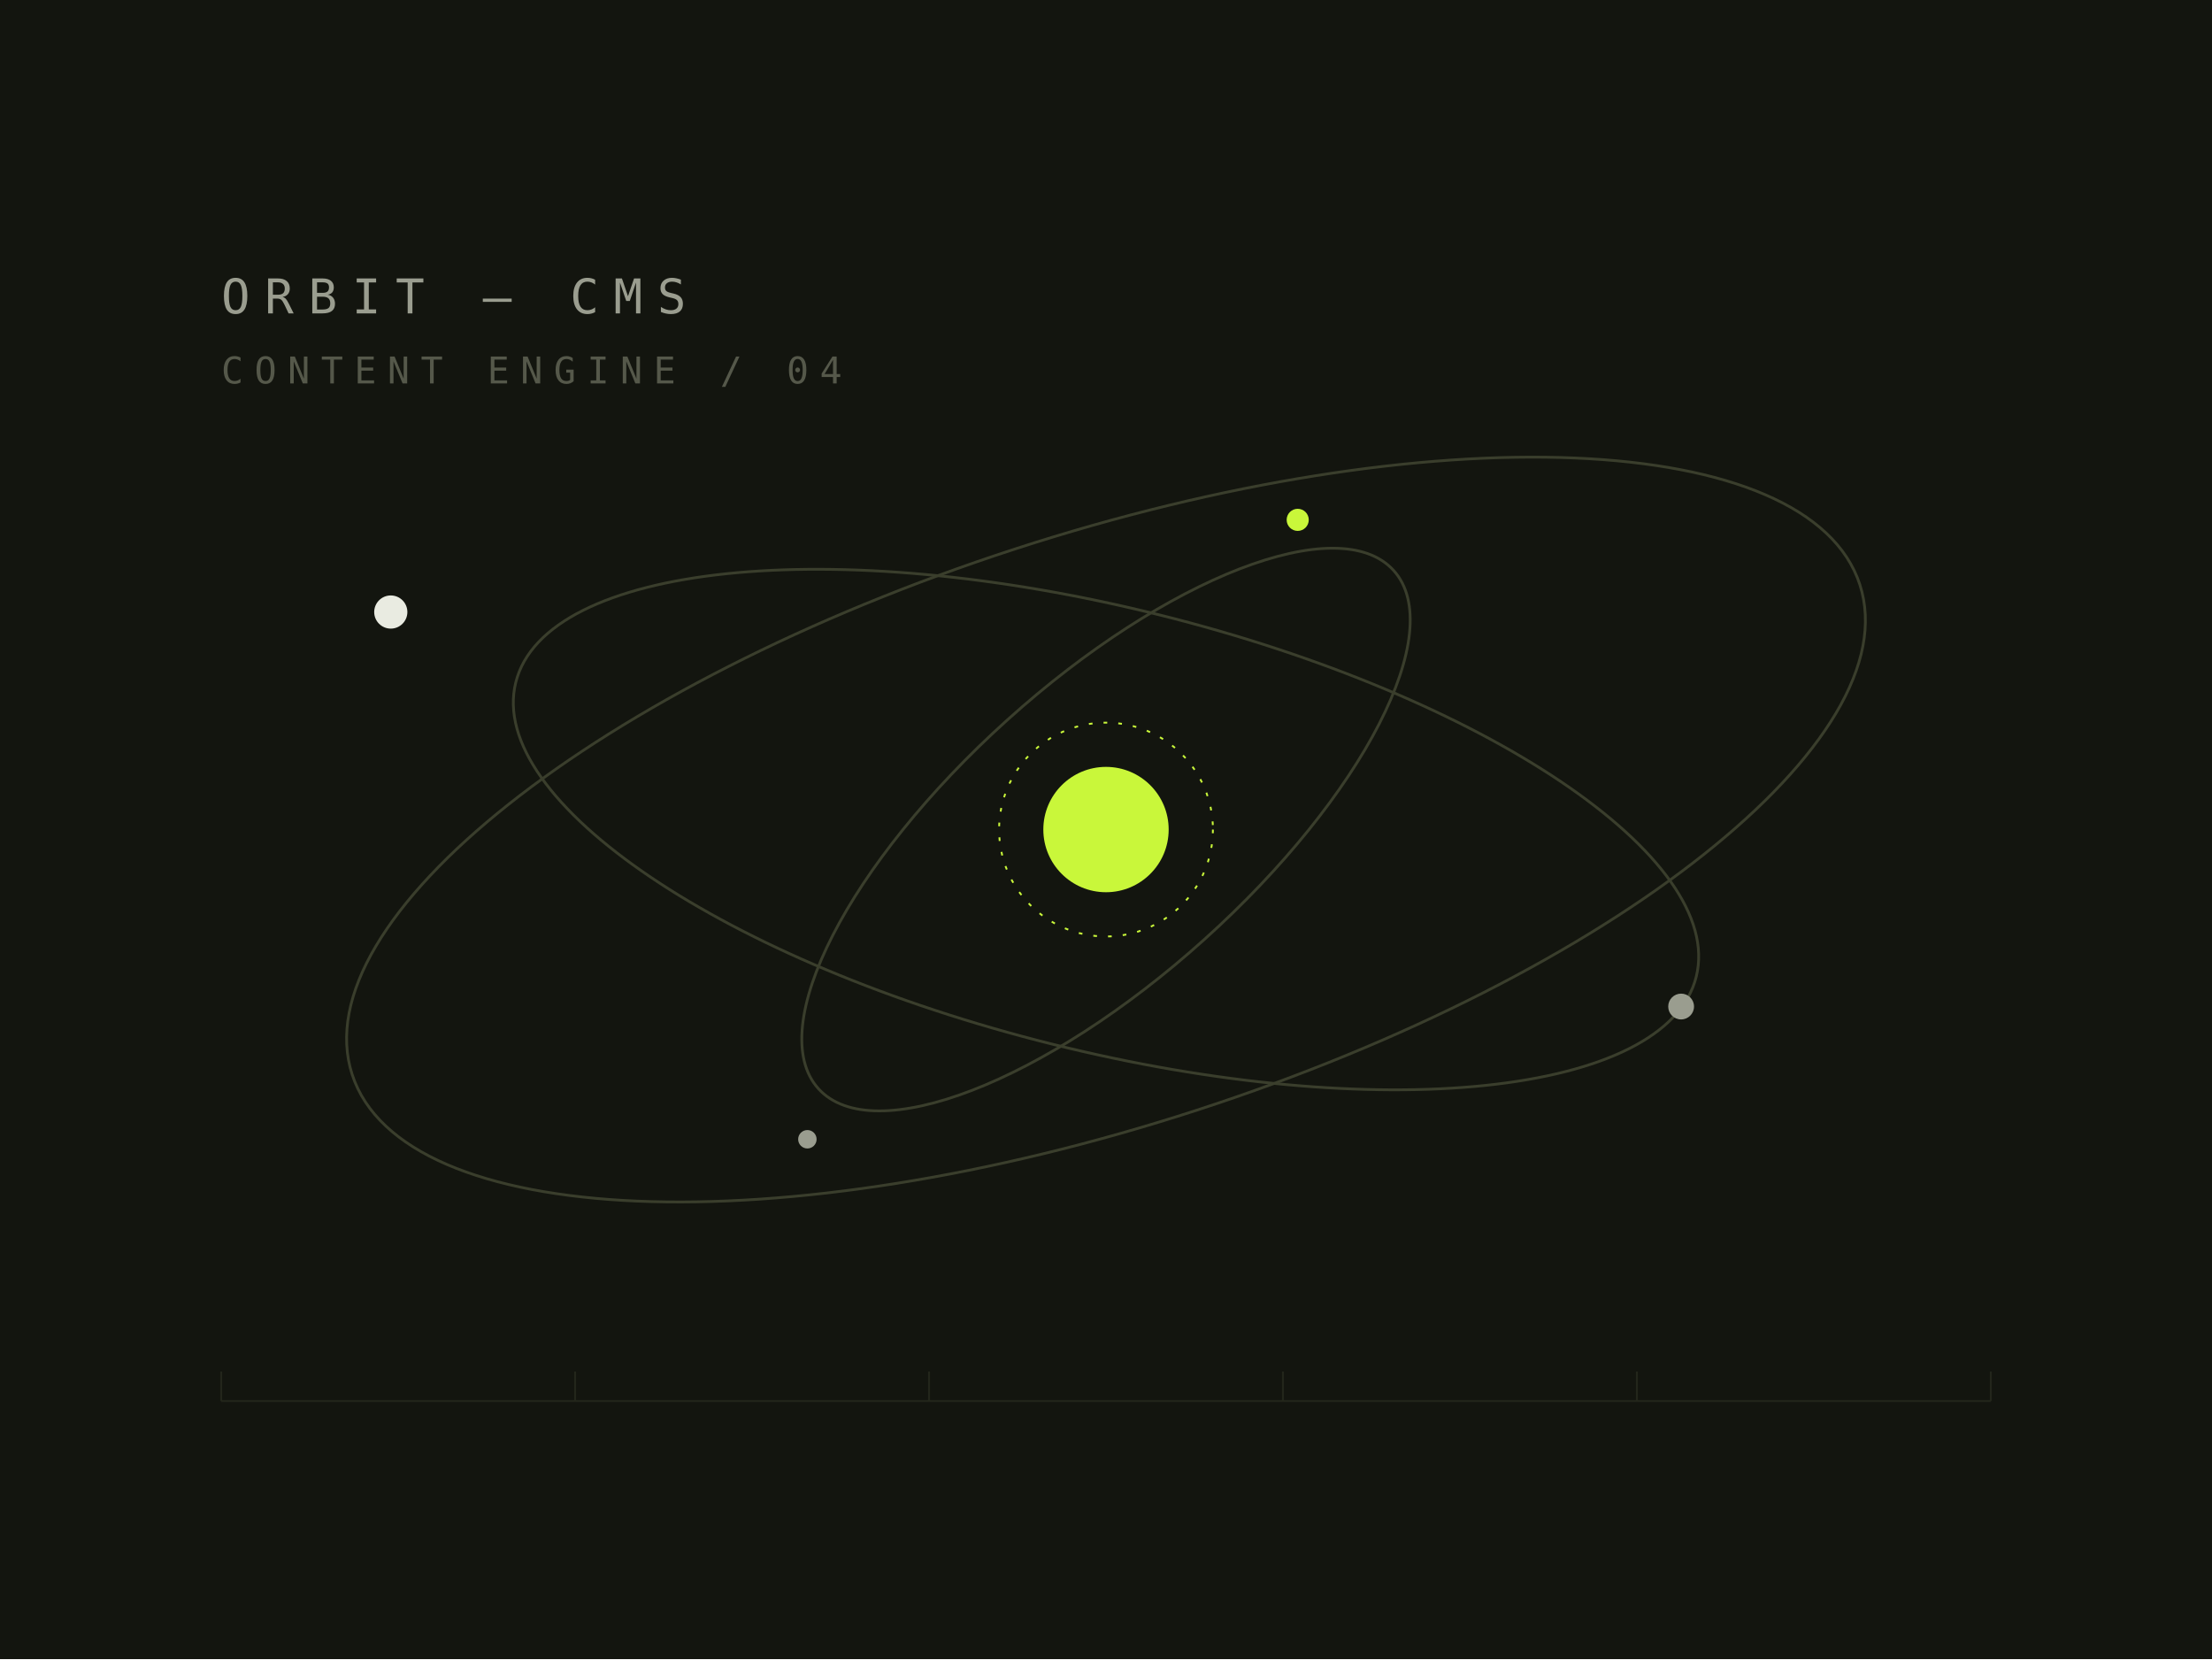
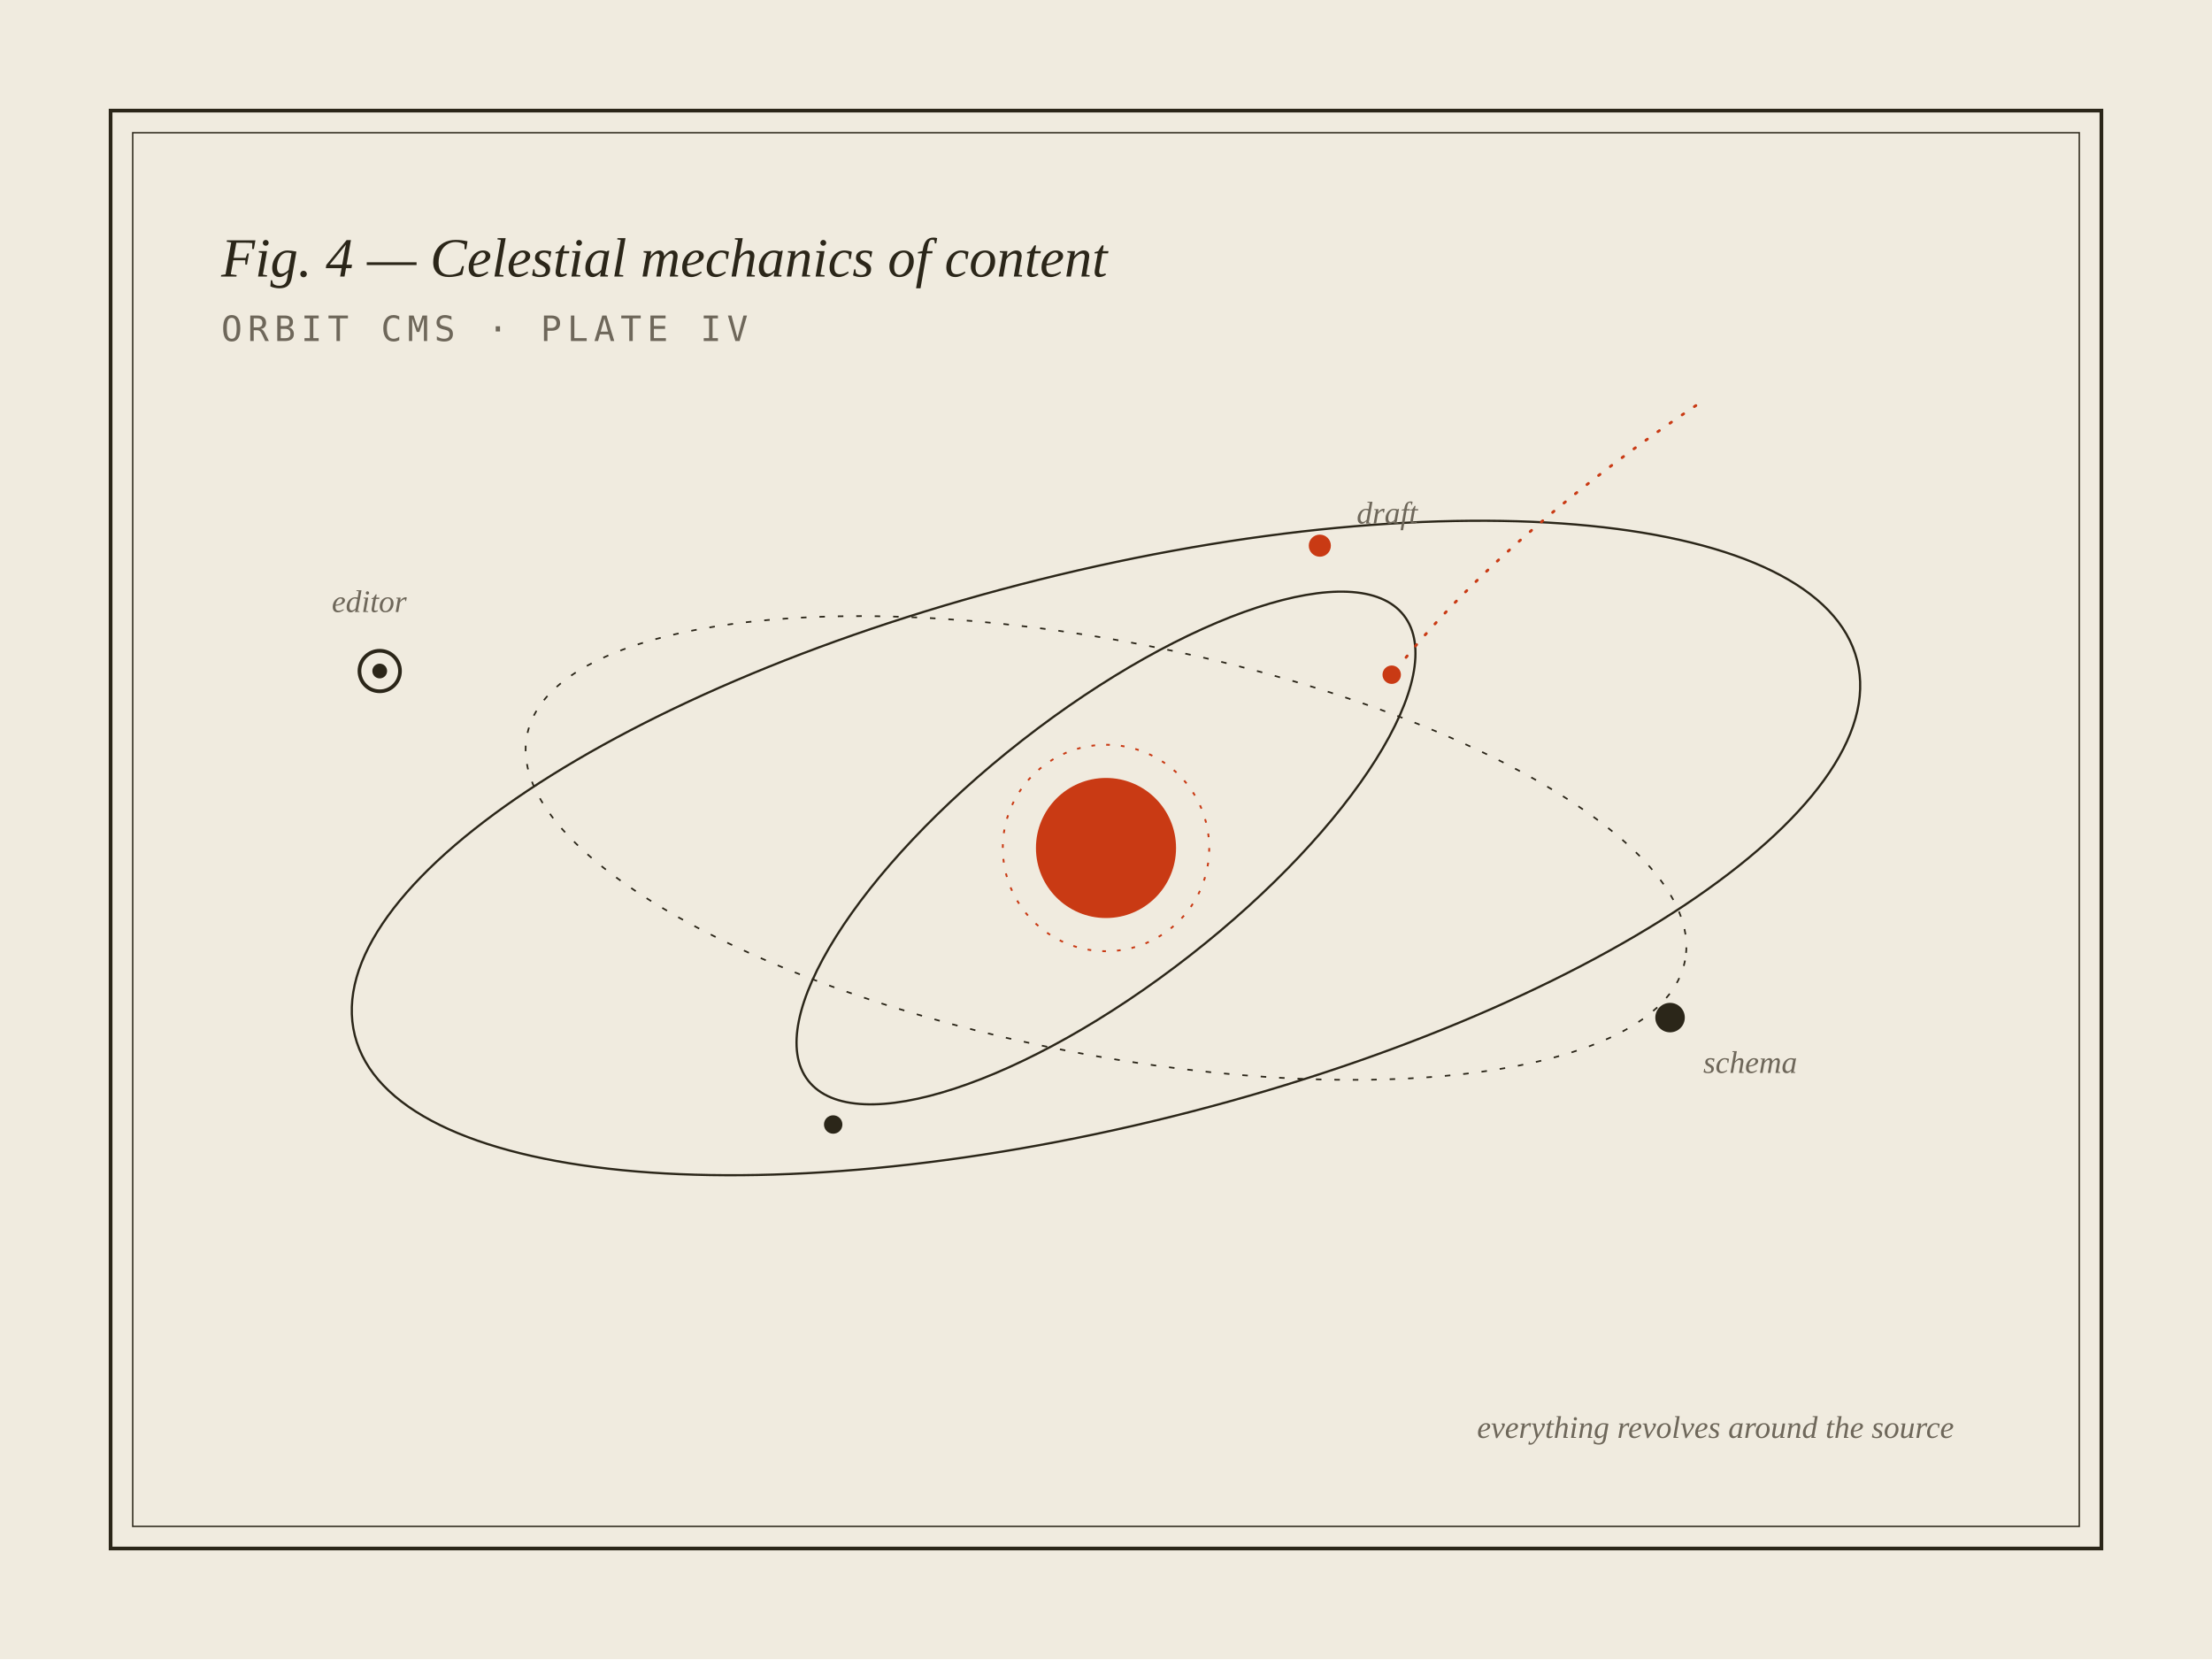
- <svg xmlns="http://www.w3.org/2000/svg" viewBox="0 0 1200 900" font-family="ui-monospace, Menlo, monospace">
-   <rect width="1200" height="900" fill="#13150f" />
-   <g fill="none" stroke="#3a3e2c" stroke-width="1.5">
-     <ellipse cx="600" cy="450" rx="430" ry="160" transform="rotate(-18 600 450)" />
-     <ellipse cx="600" cy="450" rx="330" ry="120" transform="rotate(14 600 450)" />
-     <ellipse cx="600" cy="450" rx="210" ry="80" transform="rotate(-42 600 450)" />
+ <svg xmlns="http://www.w3.org/2000/svg" viewBox="0 0 1200 900" font-family="Georgia, 'Times New Roman', serif">
+   <rect width="1200" height="900" fill="#f0ebdf" />
+   <rect x="60" y="60" width="1080" height="780" fill="none" stroke="#2b2619" stroke-width="2" />
+   <rect x="72" y="72" width="1056" height="756" fill="none" stroke="#2b2619" stroke-width="0.75" />
+   <g fill="none" stroke="#2b2619">
+     <ellipse cx="600" cy="460" rx="420" ry="150" stroke-width="1.2" transform="rotate(-14 600 460)" />
+     <ellipse cx="600" cy="460" rx="320" ry="112" stroke-width="0.9" stroke-dasharray="3 7" transform="rotate(11 600 460)" />
+     <ellipse cx="600" cy="460" rx="205" ry="74" stroke-width="1.2" transform="rotate(-38 600 460)" />
  </g>
-   <circle cx="600" cy="450" r="34" fill="#c9f73a" />
-   <circle cx="600" cy="450" r="58" fill="none" stroke="#c9f73a" stroke-width="1" stroke-dasharray="2 6" />
-   <circle cx="212" cy="332" r="9" fill="#e9ebe1" />
-   <circle cx="912" cy="546" r="7" fill="#9a9d8f" />
-   <circle cx="704" cy="282" r="6" fill="#c9f73a" />
-   <circle cx="438" cy="618" r="5" fill="#9a9d8f" />
-   <g stroke="#23261b" stroke-width="1">
-     <line x1="120" y1="760" x2="1080" y2="760" />
-     <line x1="120" y1="760" x2="120" y2="744" />
-     <line x1="312" y1="760" x2="312" y2="744" />
-     <line x1="504" y1="760" x2="504" y2="744" />
-     <line x1="696" y1="760" x2="696" y2="744" />
-     <line x1="888" y1="760" x2="888" y2="744" />
-     <line x1="1080" y1="760" x2="1080" y2="744" />
+   <circle cx="600" cy="460" r="38" fill="#c93a14" />
+   <circle cx="600" cy="460" r="56" fill="none" stroke="#c93a14" stroke-width="1" stroke-dasharray="2 6" />
+   <circle cx="206" cy="364" r="11" fill="none" stroke="#2b2619" stroke-width="2" />
+   <circle cx="206" cy="364" r="4" fill="#2b2619" />
+   <circle cx="906" cy="552" r="8" fill="#2b2619" />
+   <circle cx="716" cy="296" r="6" fill="#c93a14" />
+   <circle cx="452" cy="610" r="5" fill="#2b2619" />
+   <path d="M 920 220 C 860 260 800 310 760 360" fill="none" stroke="#c93a14" stroke-width="1.5" stroke-dasharray="1 7" stroke-linecap="round" />
+   <circle cx="755" cy="366" r="5" fill="#c93a14" />
+   <g font-size="17" font-style="italic" fill="#6e675a">
+     <text x="180" y="332">editor</text>
+     <text x="924" y="582">schema</text>
+     <text x="736" y="284">draft</text>
  </g>
-   <text x="120" y="170" font-size="26" letter-spacing="8" fill="#9a9d8f">ORBIT — CMS</text>
-   <text x="120" y="208" font-size="20" letter-spacing="6" fill="#55584a">CONTENT ENGINE / 04</text>
+   <text x="120" y="150" font-size="30" font-style="italic" fill="#2b2619">Fig. 4 — Celestial mechanics of content</text>
+   <text x="120" y="185" font-size="19" fill="#6e675a" font-family="monospace" letter-spacing="3">ORBIT CMS · PLATE IV</text>
+   <text x="1060" y="780" font-size="17" text-anchor="end" fill="#6e675a" font-style="italic">everything revolves around the source</text>
</svg>
